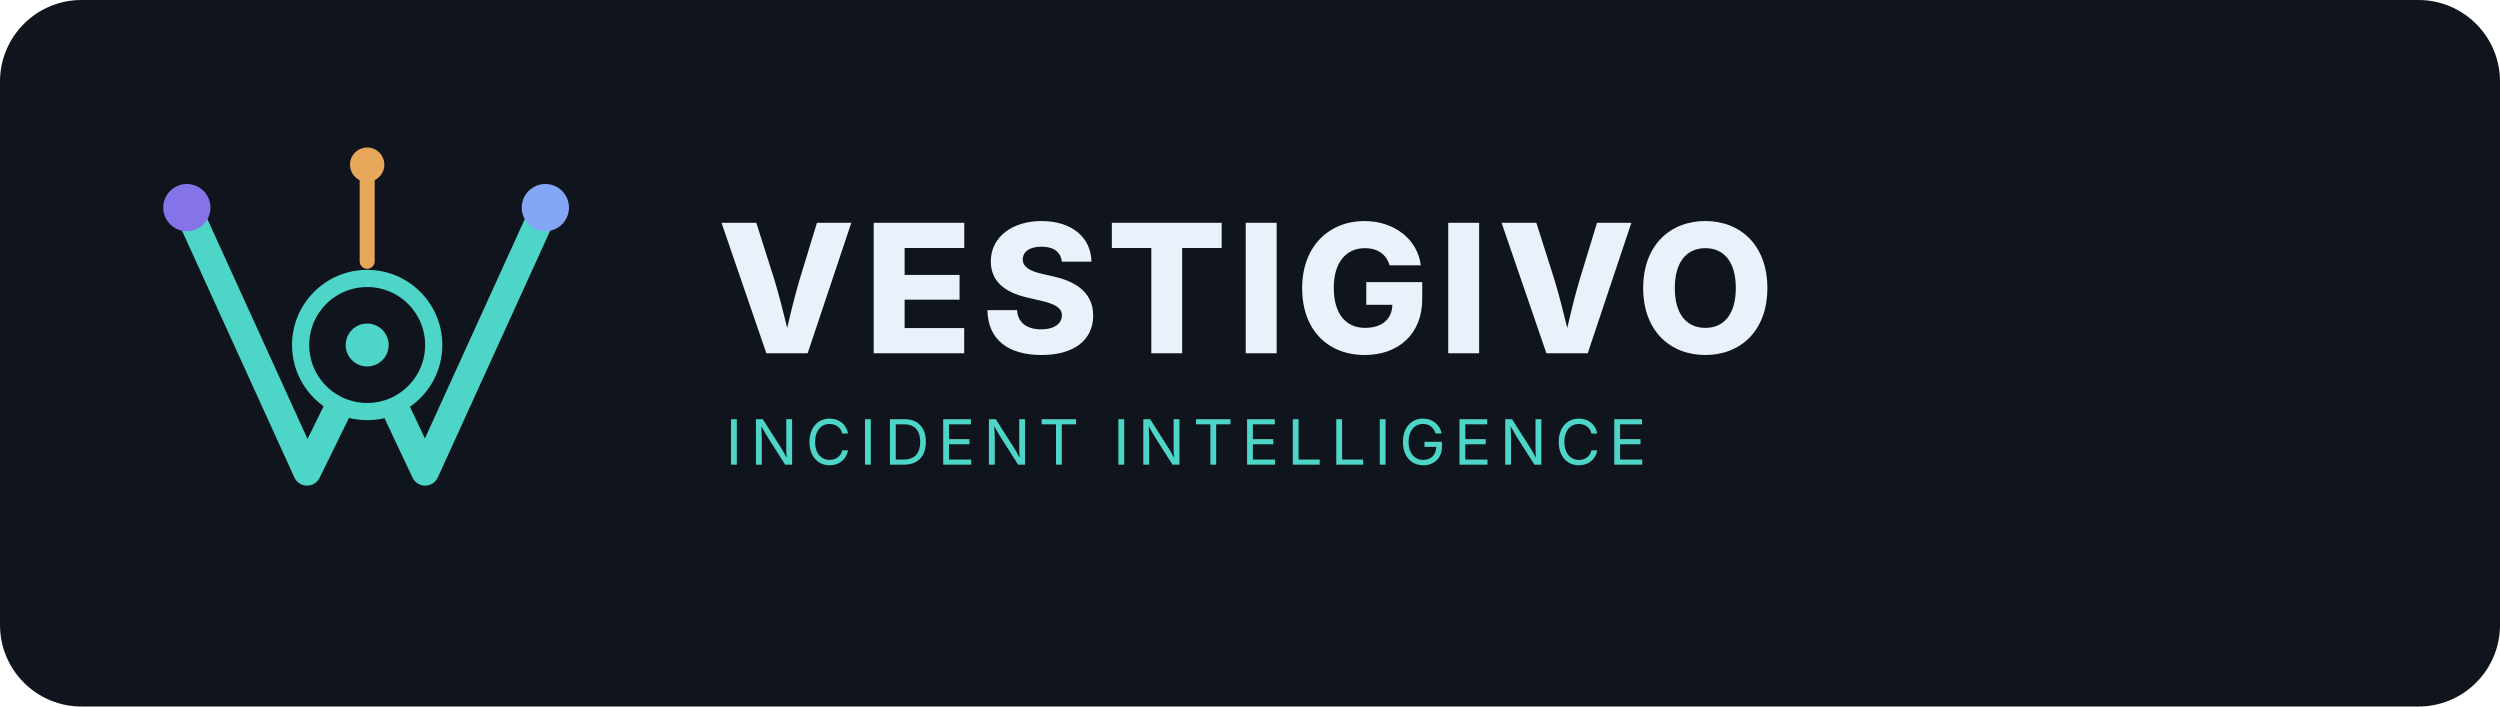
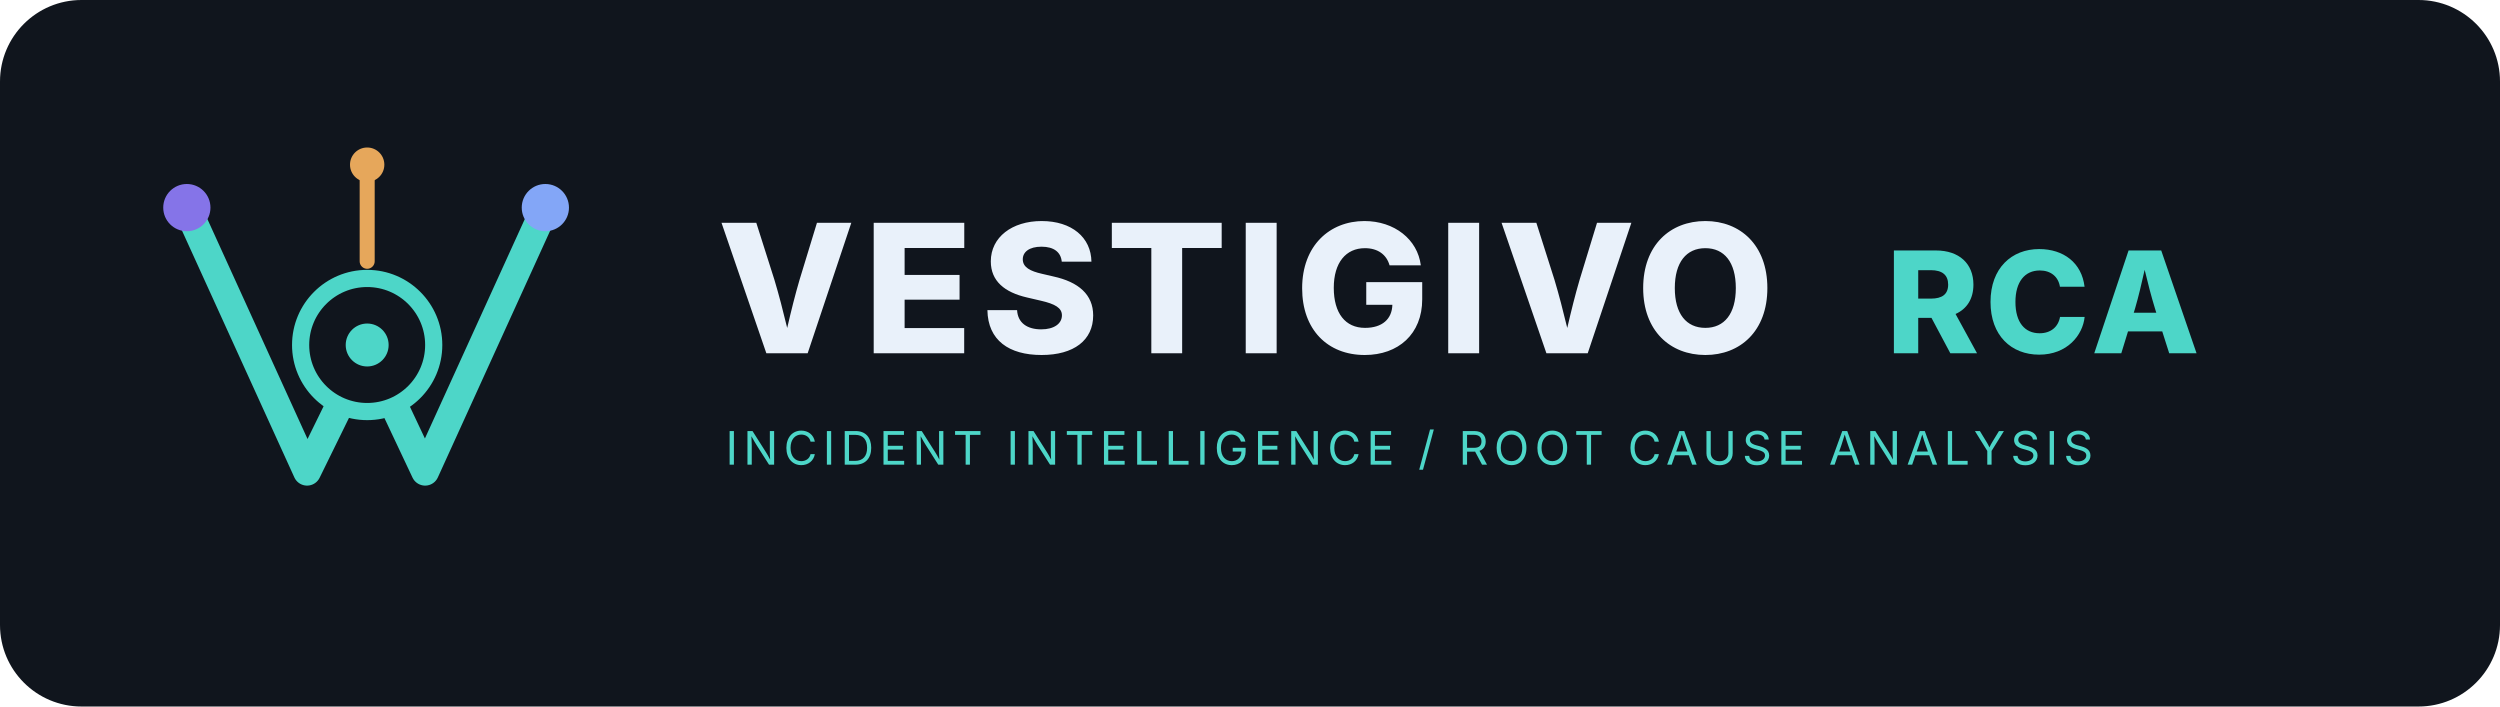
- <svg xmlns="http://www.w3.org/2000/svg" width="920" height="260" viewBox="0 0 920 260" role="img" aria-label="Vestigivo Incident Intelligence wordmark on dark background">
+ <svg xmlns="http://www.w3.org/2000/svg" width="920" height="260" viewBox="0 0 920 260" role="img" aria-label="Vestigivo RCA Incident Intelligence wordmark on dark background">
  <rect width="920" height="260" rx="30" fill="#10151D" />
  <g transform="translate(34 29) scale(.79)">
    <path d="M44 60 100 183 126 130M211 60 155 183 130 130" fill="none" stroke="#4DD6C8" stroke-width="13" stroke-linecap="round" stroke-linejoin="round" />
    <path d="M128 40V85" stroke="#E6A75B" stroke-width="7" stroke-linecap="round" />
    <circle cx="44" cy="60" r="11" fill="#8574E8" />
    <circle cx="211" cy="60" r="11" fill="#83A6F7" />
    <circle cx="128" cy="40" r="8" fill="#E6A75B" />
    <circle cx="128" cy="124" r="31" fill="#10151D" stroke="#4DD6C8" stroke-width="8" />
    <circle cx="128" cy="124" r="10" fill="#4DD6C8" />
  </g>
  <text x="264" y="130" fill="#E9F1FA" font-size="66" font-family="Inter,Segoe UI,Arial,sans-serif" font-weight="800" letter-spacing="3">VESTIGIVO</text>
-   <text x="267" y="171" fill="#4DD6C8" font-size="23" font-family="Inter,Segoe UI,Arial,sans-serif" letter-spacing="3">INCIDENT INTELLIGENCE</text>
+   <text x="694" y="130" fill="#4DD6C8" font-size="52" font-family="Inter,Segoe UI,Arial,sans-serif" font-weight="800" letter-spacing="2">RCA</text>
+   <text x="267" y="171" fill="#4DD6C8" font-size="17" font-family="Inter,Segoe UI,Arial,sans-serif" letter-spacing="2">INCIDENT INTELLIGENCE / ROOT CAUSE ANALYSIS</text>
</svg>
